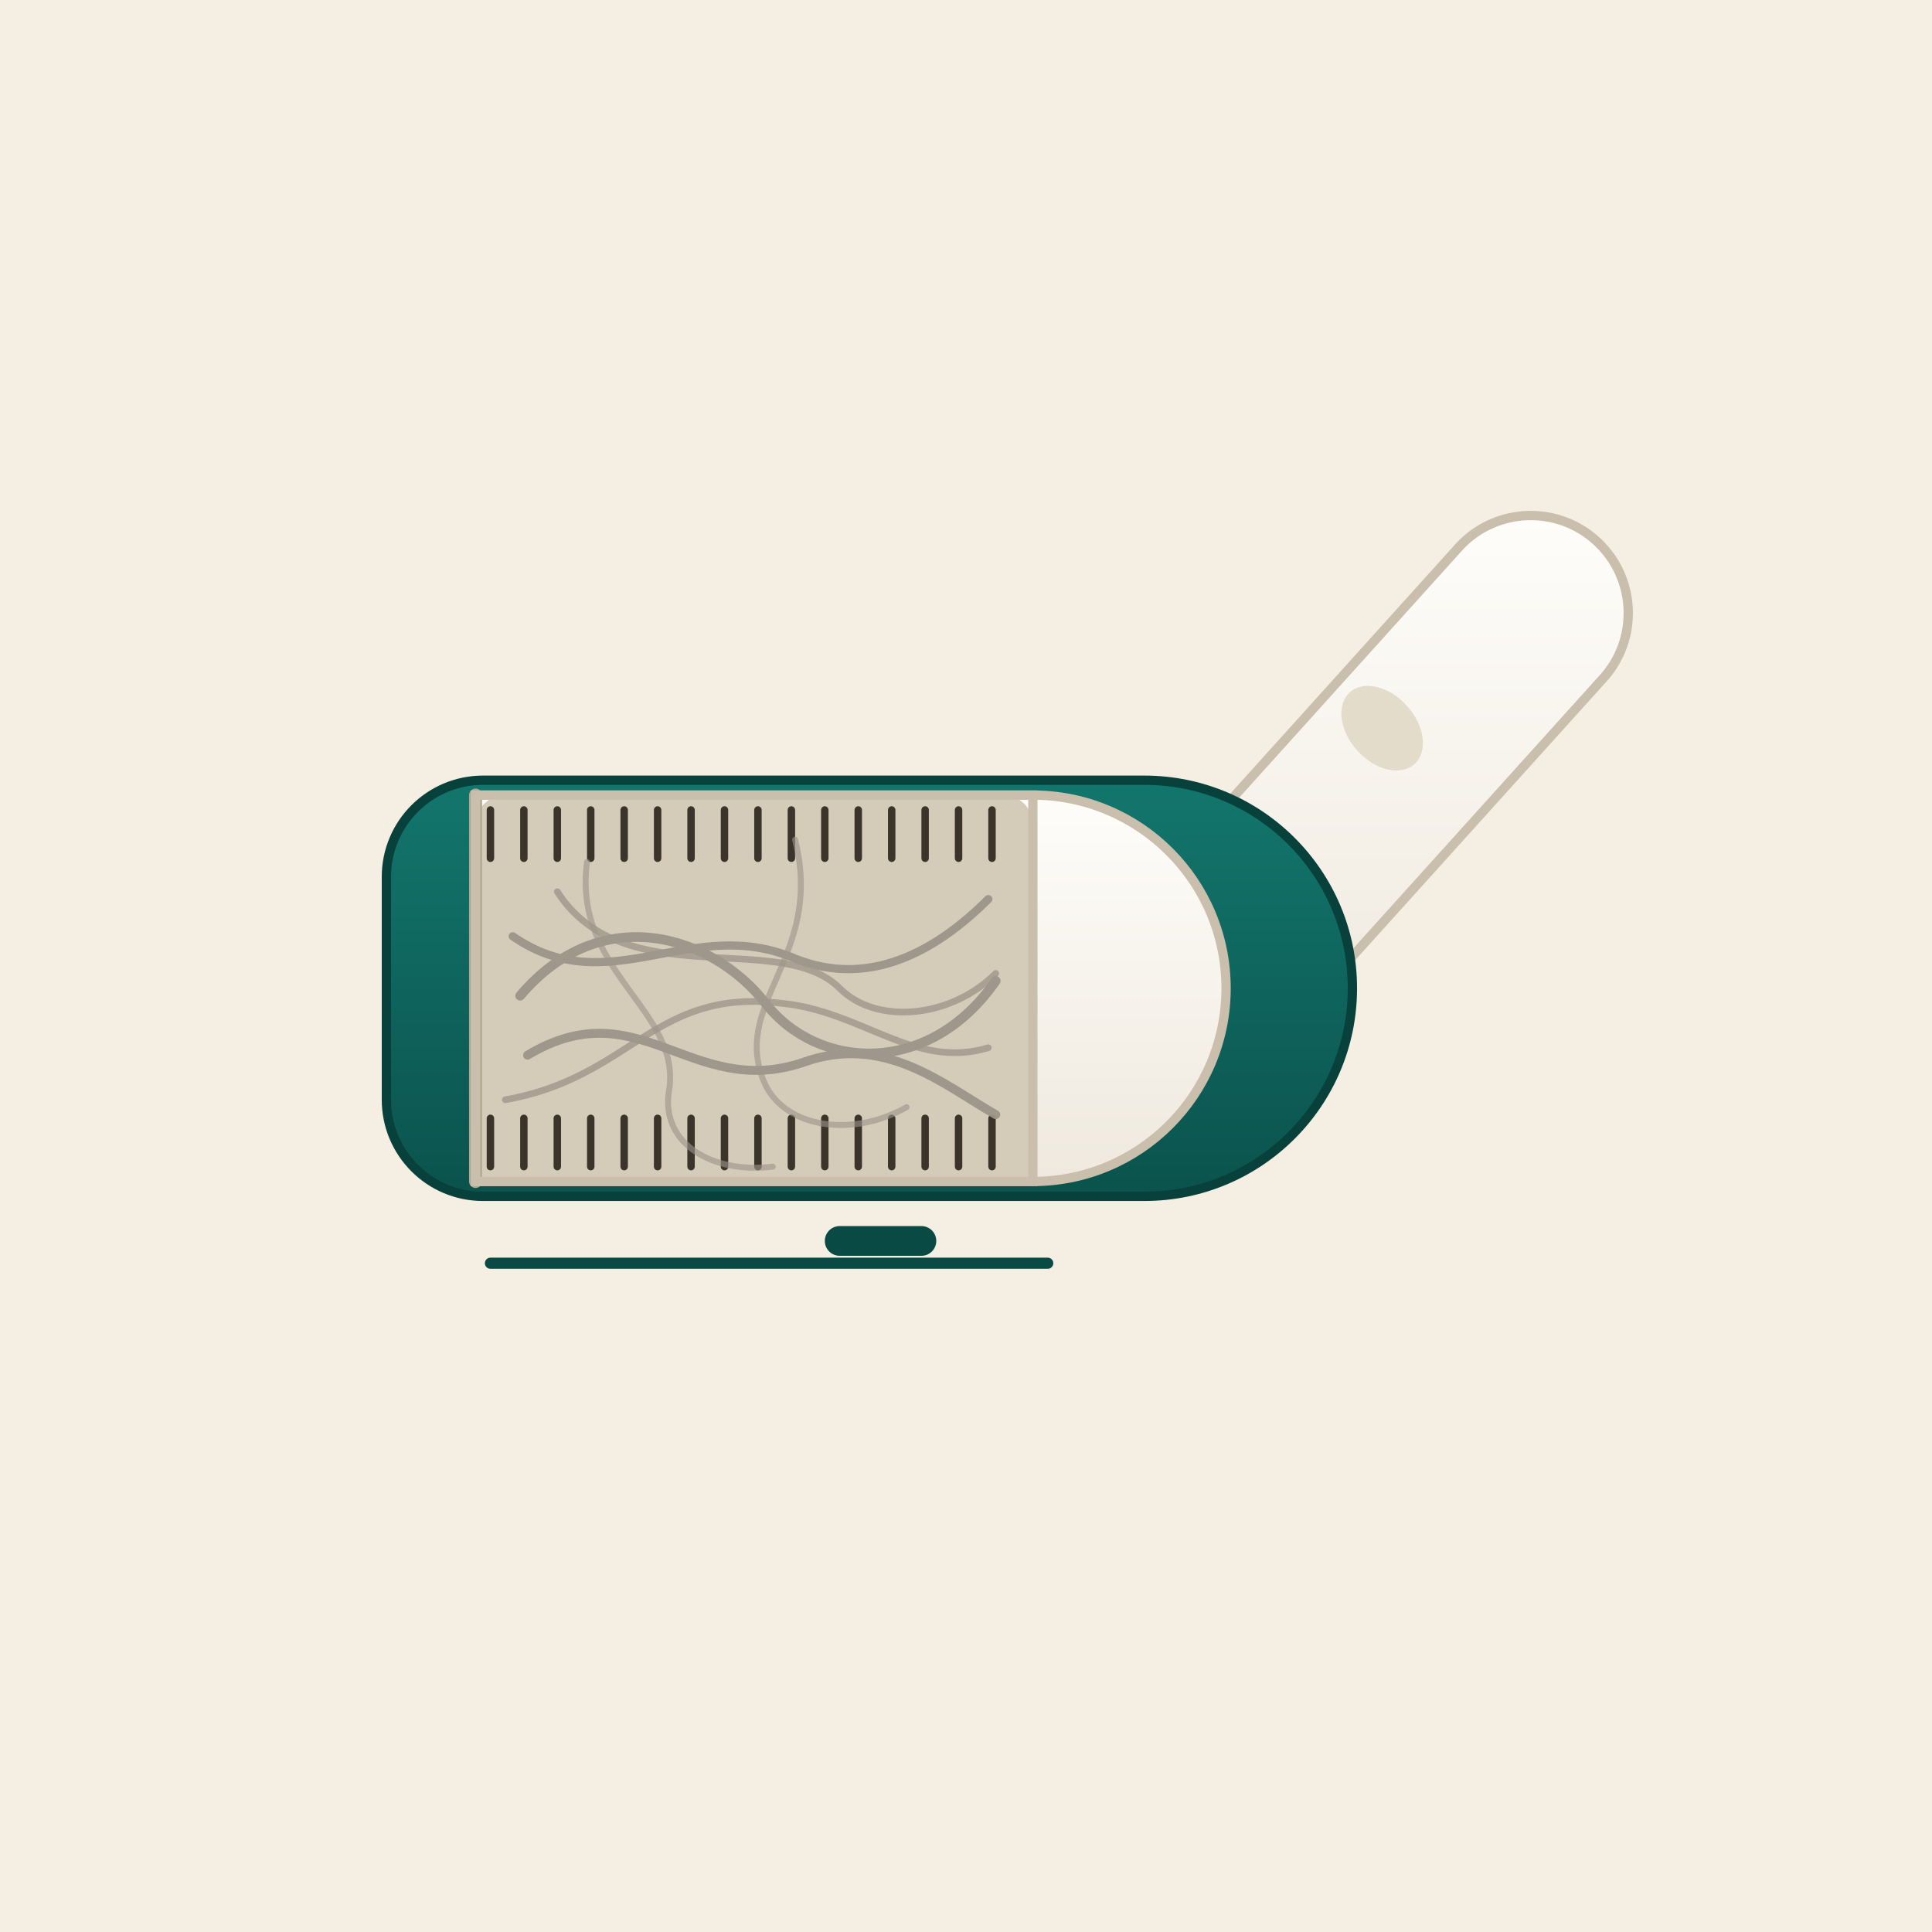
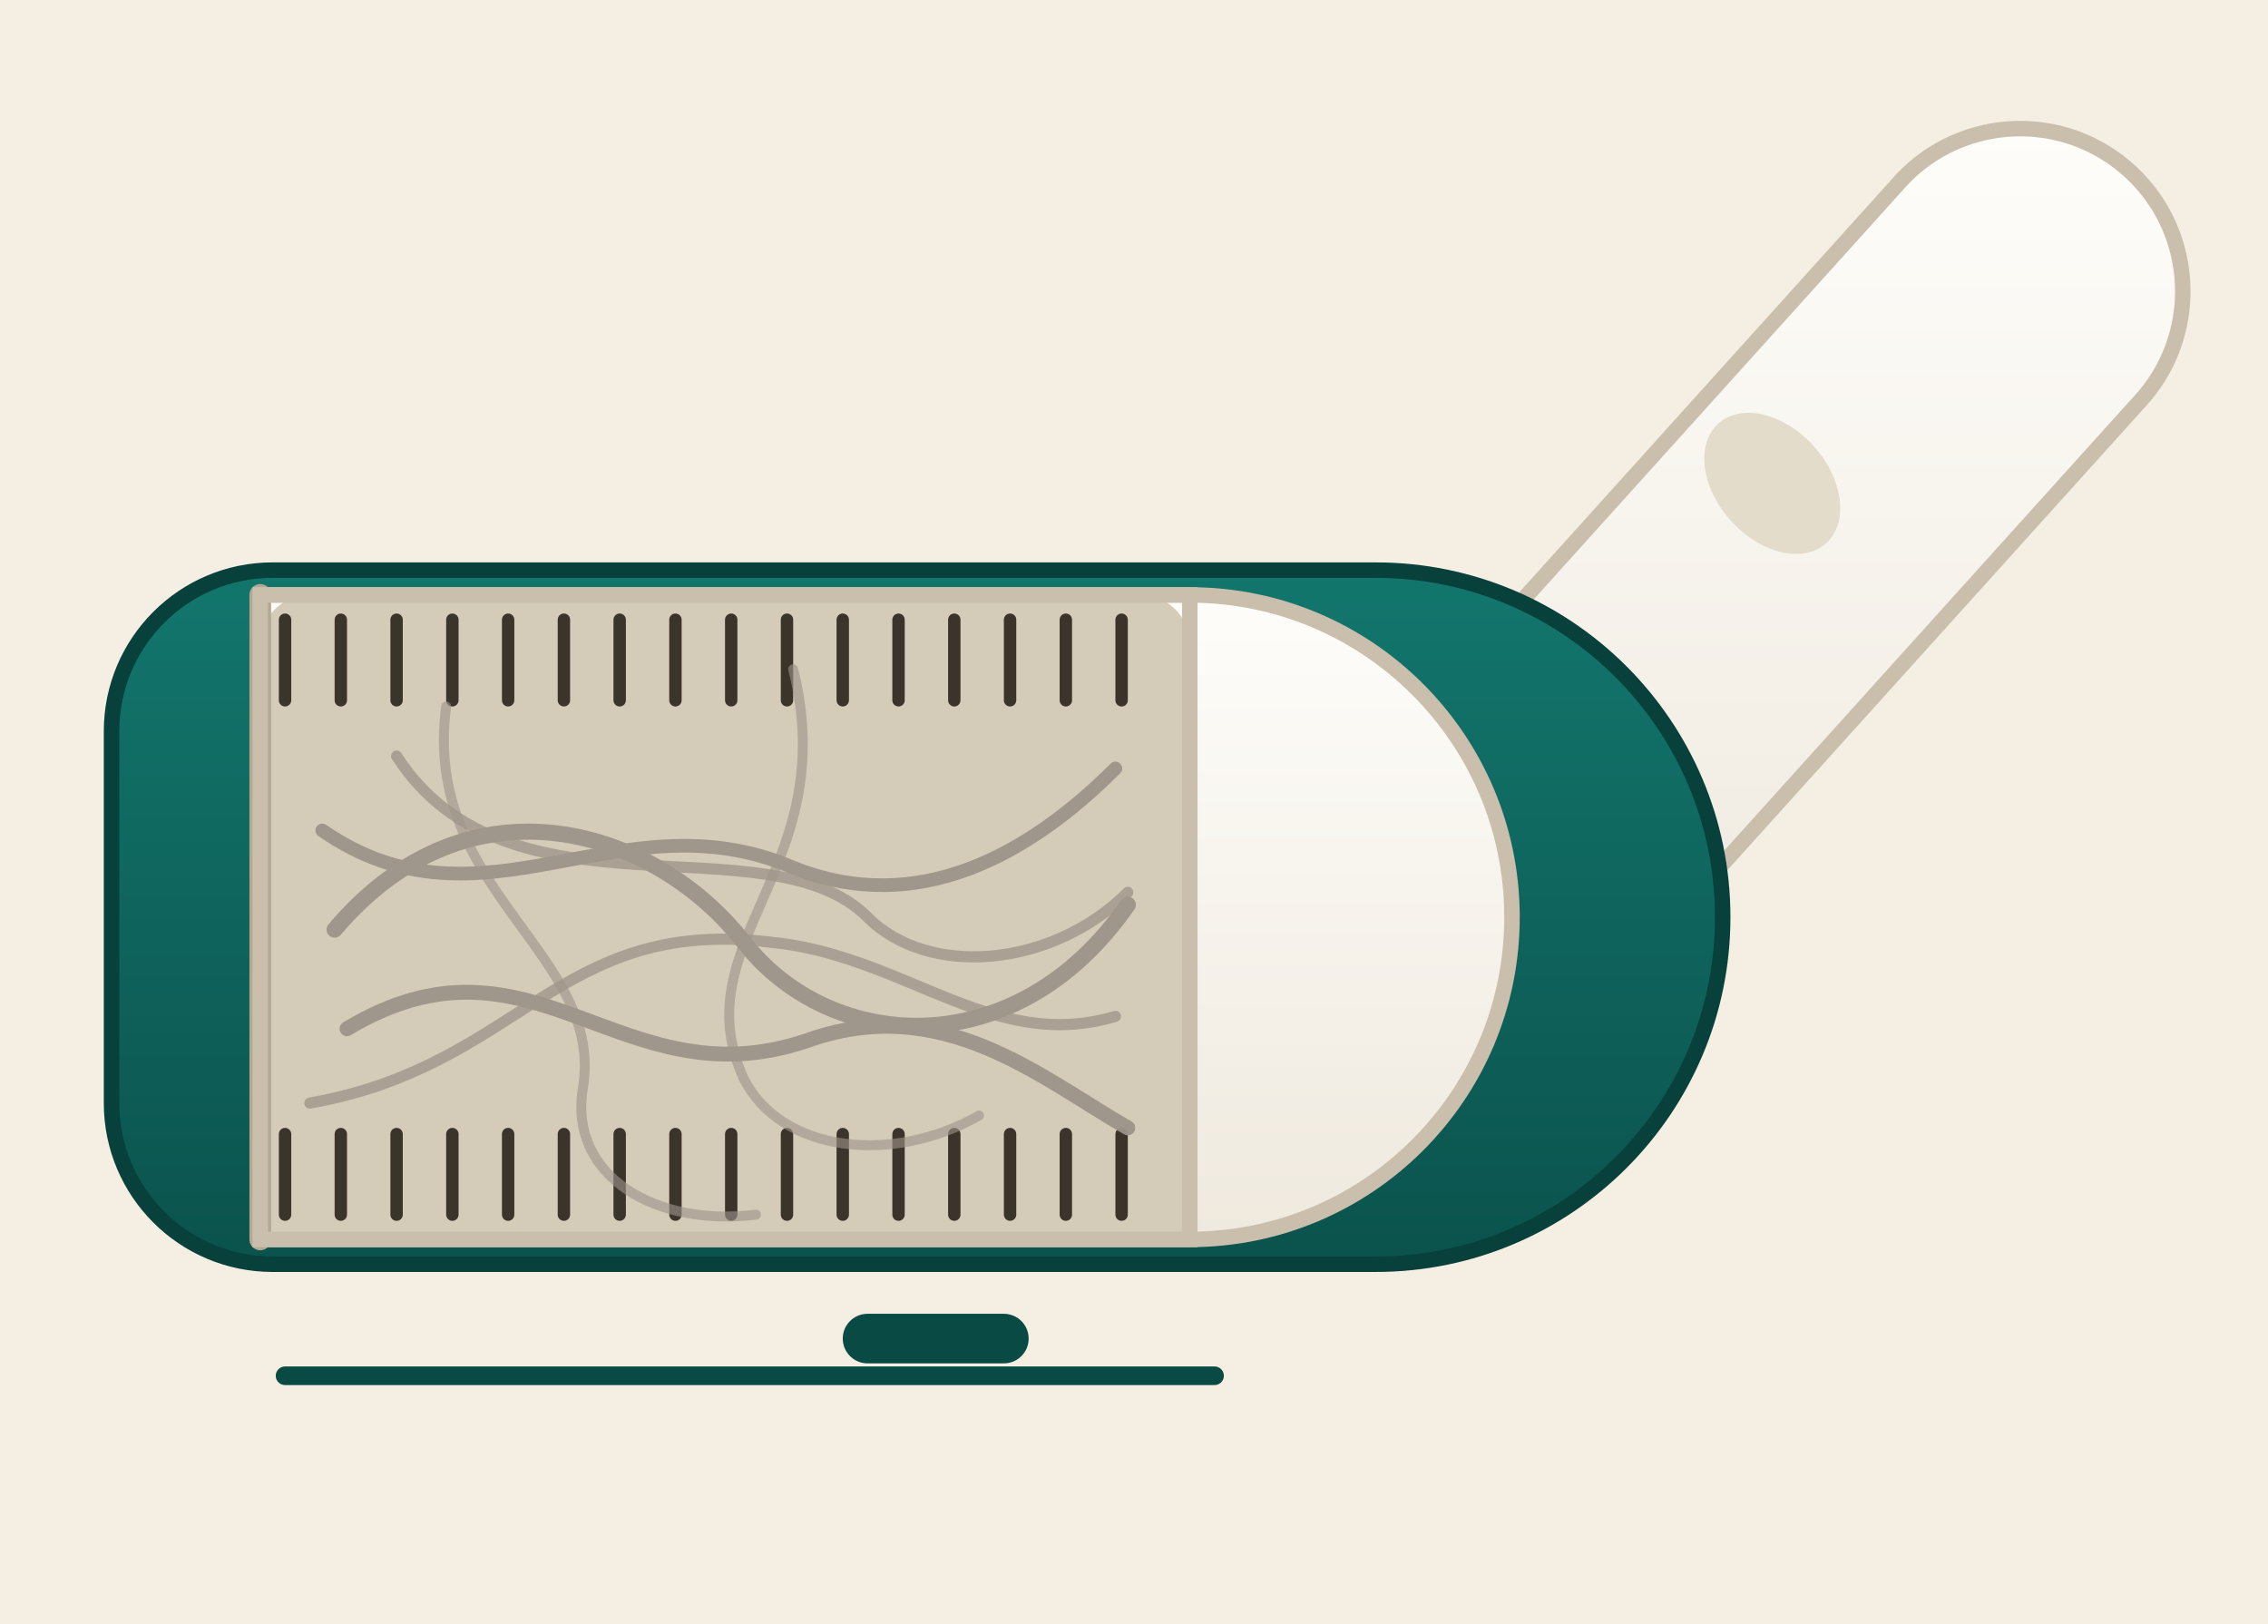
- <svg xmlns="http://www.w3.org/2000/svg" viewBox="0 0 520 520" role="img" aria-labelledby="t-corte d-corte">
+ <svg xmlns="http://www.w3.org/2000/svg" viewBox="86 118 366 262" role="img" aria-labelledby="t-corte d-corte">
  <defs>
    <linearGradient id="crema" x1="0" y1="0" x2="0" y2="1">
      <stop offset="0" stop-color="#FEFDFA" />
      <stop offset="1" stop-color="#EFE9DE" />
    </linearGradient>
    <linearGradient id="tealG" x1="0" y1="0" x2="0" y2="1">
      <stop offset="0" stop-color="#12766D" />
      <stop offset="1" stop-color="#0B534D" />
    </linearGradient>
    <clipPath id="dentro">
      <rect x="128" y="214" width="150" height="150" rx="8" />
    </clipPath>
  </defs>
-   <rect width="520" height="520" fill="#F5EFE3" />
+   <rect x="0" y="0" width="620" height="620" fill="#F5EFE3" />
  <path d="M300 250 L392 148 a26 26 0 0 1 40 34 L340 284 Z" fill="url(#crema)" stroke="#C9BFAC" stroke-width="2.5" />
  <ellipse cx="372" cy="196" rx="9" ry="13" fill="#E4DCCB" transform="rotate(-42 372 196)" />
  <path d="M104 236 a26 26 0 0 1 26-26 h178 a56 56 0 0 1 0 112 h-178 a26 26 0 0 1 -26-26 Z" fill="url(#tealG)" stroke="#08403B" stroke-width="2.5" />
  <path d="M132 340 h150" stroke="#0A4A44" stroke-width="3" stroke-linecap="round" />
  <rect x="222" y="330" width="30" height="8" rx="4" fill="#0A4A44" />
  <path d="M128 214 h150 a52 52 0 0 1 0 104 h-150 Z" fill="url(#crema)" stroke="#C9BFAC" stroke-width="2.5" />
  <g clip-path="url(#dentro)">
    <rect x="128" y="214" width="150" height="104" fill="#DCD3C2" />
    <rect x="128" y="214" width="150" height="104" fill="#CFC5B2" opacity="0.55" />
    <g stroke="#3A342B" stroke-width="2" stroke-linecap="round">
      <path d="M132 218 v13 M141 218 v13 M150 218 v13 M159 218 v13 M168 218 v13 M177 218 v13 M186 218 v13 M195 218 v13 M204 218 v13 M213 218 v13 M222 218 v13 M231 218 v13 M240 218 v13 M249 218 v13 M258 218 v13 M267 218 v13" />
      <path d="M132 314 v-13 M141 314 v-13 M150 314 v-13 M159 314 v-13 M168 314 v-13 M177 314 v-13 M186 314 v-13 M195 314 v-13 M204 314 v-13 M213 314 v-13 M222 314 v-13 M231 314 v-13 M240 314 v-13 M249 314 v-13 M258 314 v-13 M267 314 v-13" />
    </g>
    <g stroke="#9C9488" fill="none" stroke-linecap="round" opacity="0.95">
      <path d="M140 268 c22-26 52-16 66 2 c14 18 44 20 62-6" stroke-width="2.6" />
      <path d="M138 252 c26 18 48-6 76 6 c20 8 38-2 52-16" stroke-width="2.2" />
      <path d="M142 284 c30-18 44 12 74 2 c22-8 38 6 52 14" stroke-width="2.4" />
      <path d="M150 240 c18 28 60 10 76 26 c10 10 30 8 42-4" stroke-width="1.8" opacity="0.8" />
      <path d="M136 296 c34-6 40-30 74-26 c22 2 36 18 56 12" stroke-width="1.8" opacity="0.8" />
      <path d="M158 232 c-4 30 26 40 22 62 c-2 14 12 22 28 20" stroke-width="1.6" opacity="0.65" />
      <path d="M214 226 c8 32-18 44-8 66 c6 12 24 14 38 6" stroke-width="1.6" opacity="0.65" />
    </g>
  </g>
  <path d="M128 214 v104" stroke="#B3A992" stroke-width="3.5" stroke-linecap="round" />
  <rect x="128" y="214" width="150" height="104" fill="none" stroke="#C9BFAC" stroke-width="2.5" />
</svg>
